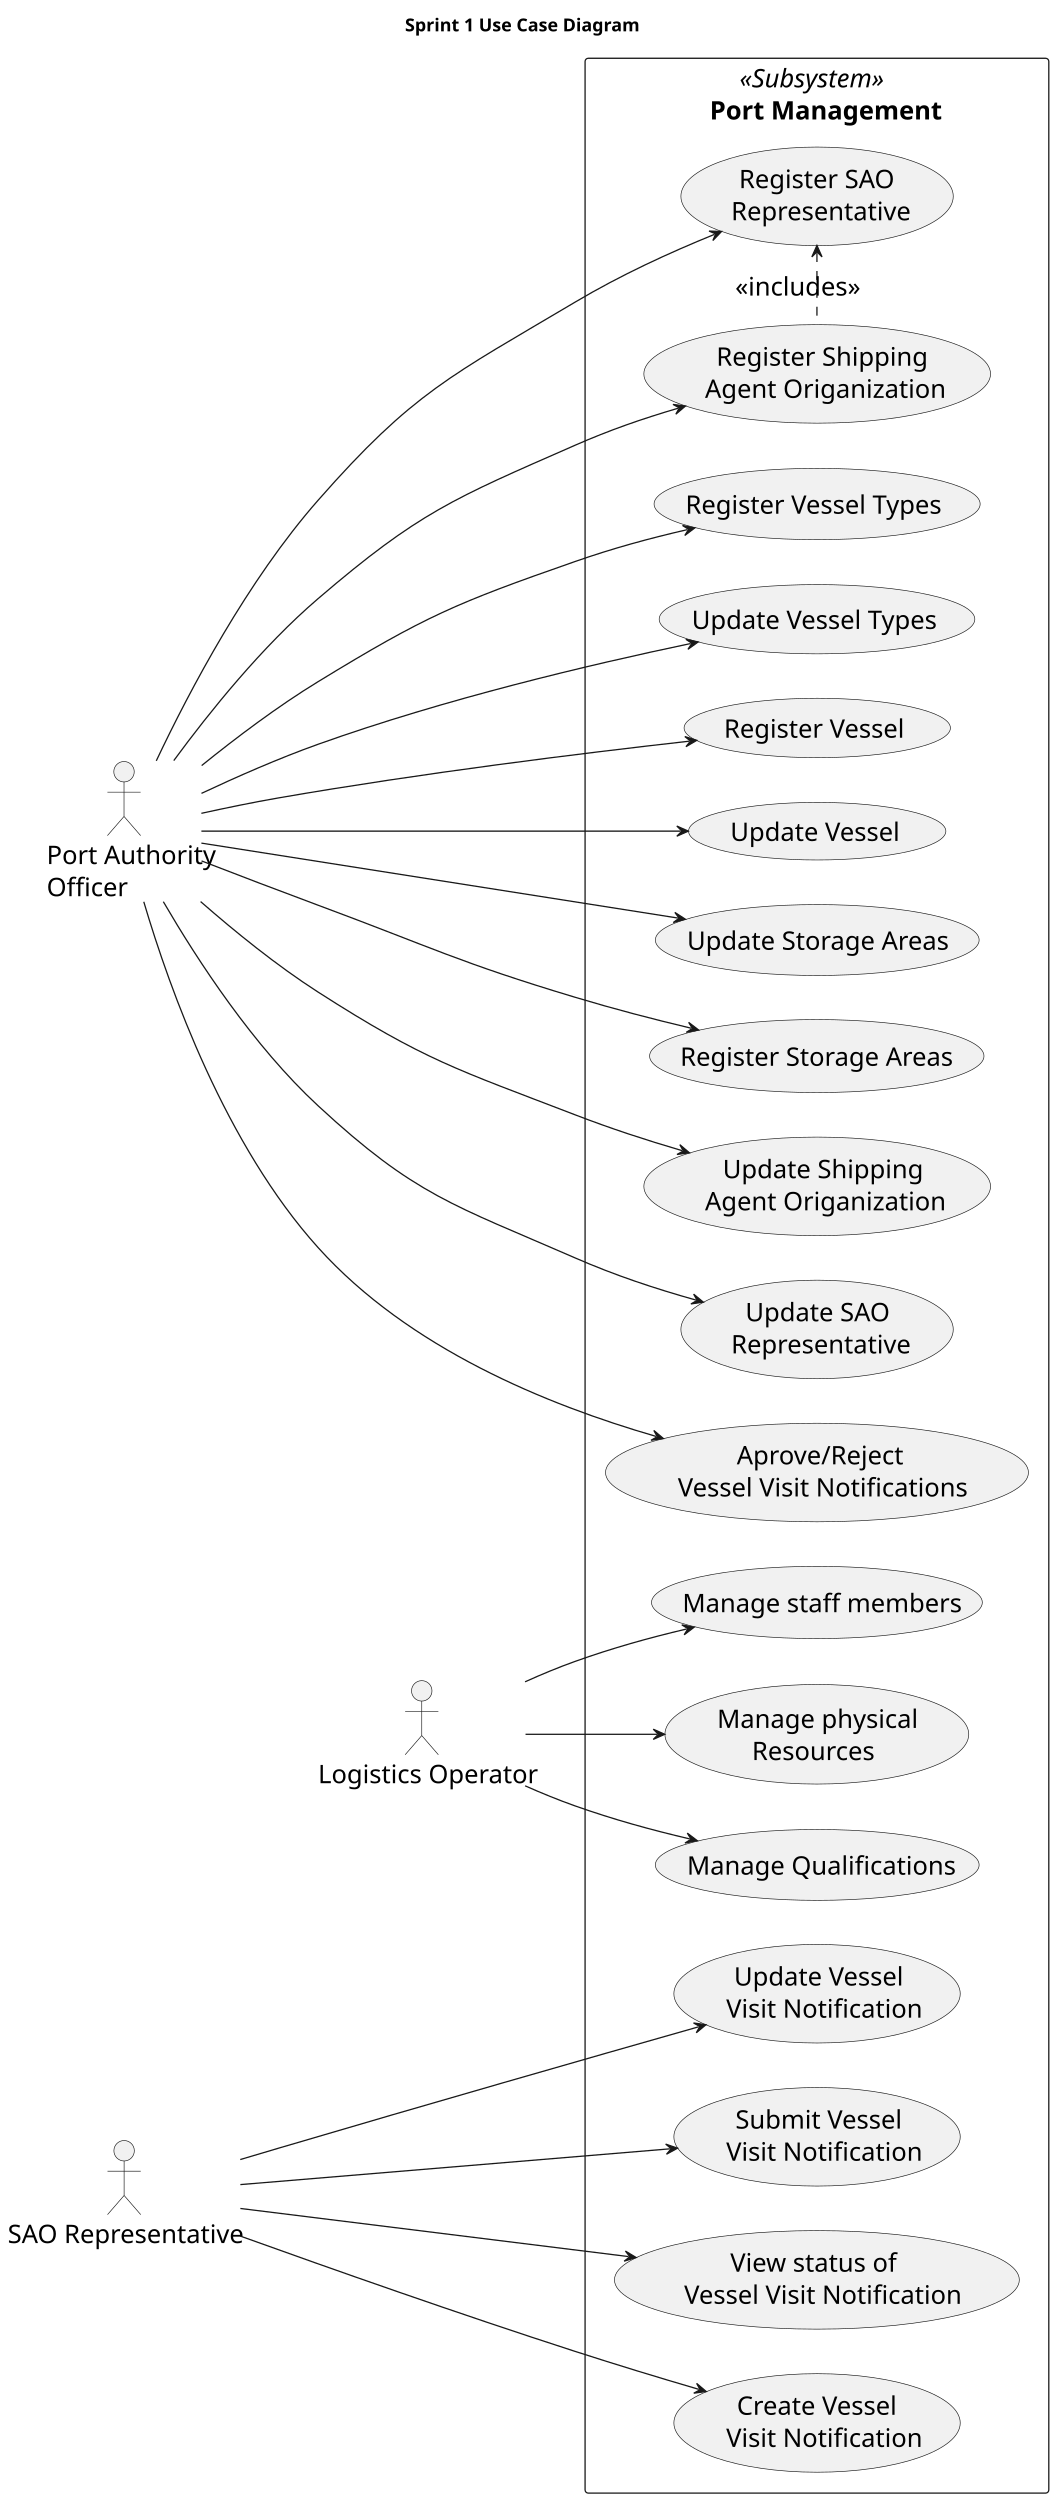
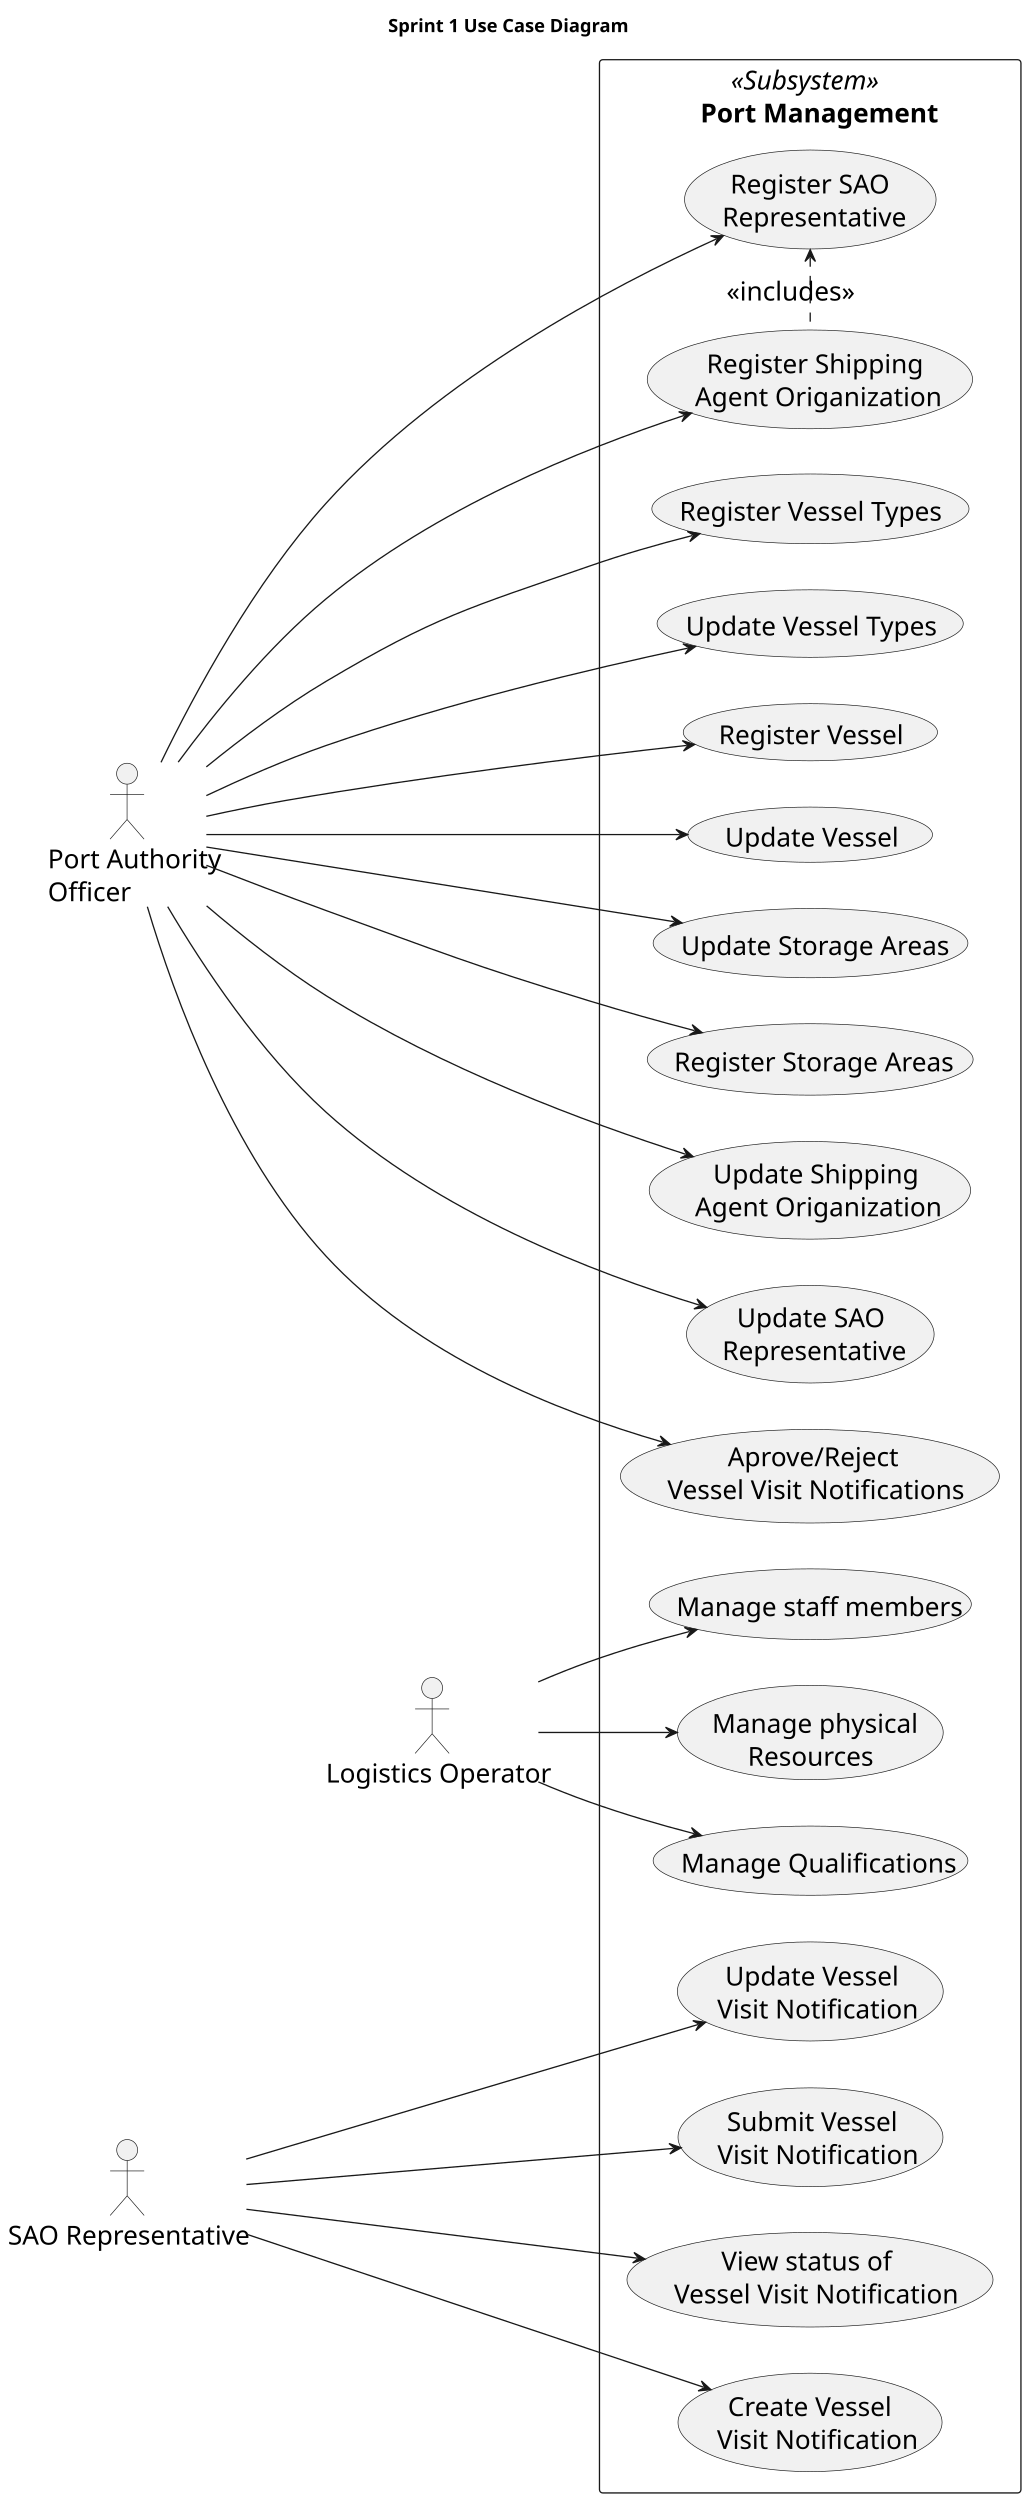
- <svg xmlns="http://www.w3.org/2000/svg" contentStyleType="text/css" data-diagram-type="DESCRIPTION" height="1957px" preserveAspectRatio="none" style="width:827px;height:1957px;background:#FFFFFF;" version="1.1" viewBox="0 0 827 1957" width="827px" zoomAndPan="magnify">
+ <svg xmlns="http://www.w3.org/2000/svg" contentStyleType="text/css" data-diagram-type="DESCRIPTION" height="1910px" preserveAspectRatio="none" style="width:786px;height:1910px;background:#FFFFFF;" version="1.1" viewBox="0 0 786 1910" width="786px" zoomAndPan="magnify">
  <defs />
  <g>
-     <text fill="#000000" font-family="sans-serif" font-size="14" font-weight="bold" lengthAdjust="spacing" textLength="178.958" x="317.021" y="24.533">Sprint 1 Use Case Diagram</text>
+     <g class="title" data-source-line="3">
+       <text fill="#000000" font-family="sans-serif" font-size="14" font-weight="bold" lengthAdjust="spacing" textLength="178.958" x="296.521" y="24.533">Sprint 1 Use Case Diagram</text>
+     </g>
    <g class="cluster" data-entity="Port Management" data-source-line="9" data-uid="ent0005" id="cluster_Port Management">
-       <rect fill="none" height="1906" rx="2.5" ry="2.5" style="stroke:#181818;stroke-width:1;" width="363" x="458" y="45.609" />
-       <text fill="#000000" font-family="sans-serif" font-size="20" font-style="italic" lengthAdjust="spacing" textLength="121.172" x="578.914" y="68.371">«Subsystem»</text>
-       <text fill="#000000" font-family="sans-serif" font-size="20" font-weight="bold" lengthAdjust="spacing" textLength="167.803" x="555.599" y="93.527">Port Management</text>
+       <rect fill="none" height="1859" rx="2.5" ry="2.5" style="stroke:#181818;stroke-width:1;" width="322" x="458" y="45.609" />
+       <text fill="#000000" font-family="sans-serif" font-size="20" font-style="italic" lengthAdjust="spacing" textLength="121.172" x="558.414" y="68.371">«Subsystem»</text>
+       <text fill="#000000" font-family="sans-serif" font-size="20" font-weight="bold" lengthAdjust="spacing" textLength="167.803" x="535.099" y="93.527">Port Management</text>
    </g>
    <g class="entity" data-entity="UC_register_vtype" data-source-line="10" data-uid="ent0006" id="entity_UC_register_vtype">
-       <ellipse cx="639.639" cy="394.537" fill="#F1F1F1" rx="127.639" ry="27.928" style="stroke:#181818;stroke-width:0.5;" />
-       <text fill="#000000" font-family="sans-serif" font-size="20" lengthAdjust="spacing" textLength="200.078" x="536.6" y="402.168">Register Vessel Types</text>
+       <ellipse cx="619.165" cy="388.742" fill="#F1F1F1" rx="121.165" ry="26.633" style="stroke:#181818;stroke-width:0.5;" />
+       <text fill="#000000" font-family="sans-serif" font-size="20" lengthAdjust="spacing" textLength="200.078" x="519.126" y="397.821">Register Vessel Types</text>
    </g>
    <g class="entity" data-entity="UC_update_vtype" data-source-line="11" data-uid="ent0007" id="entity_UC_update_vtype">
-       <ellipse cx="639.546" cy="484.719" fill="#F1F1F1" rx="123.546" ry="27.109" style="stroke:#181818;stroke-width:0.5;" />
-       <text fill="#000000" font-family="sans-serif" font-size="20" lengthAdjust="spacing" textLength="190.098" x="541.497" y="492.349">Update Vessel Types</text>
+       <ellipse cx="618.971" cy="476.404" fill="#F1F1F1" rx="116.972" ry="25.794" style="stroke:#181818;stroke-width:0.5;" />
+       <text fill="#000000" font-family="sans-serif" font-size="20" lengthAdjust="spacing" textLength="190.098" x="523.923" y="485.482">Update Vessel Types</text>
    </g>
    <g class="entity" data-entity="UC_register_vessel" data-source-line="12" data-uid="ent0008" id="entity_UC_register_vessel">
-       <ellipse cx="639.748" cy="569.859" fill="#F1F1F1" rx="104.248" ry="23.25" style="stroke:#181818;stroke-width:0.5;" />
-       <text fill="#000000" font-family="sans-serif" font-size="20" lengthAdjust="spacing" textLength="140.059" x="566.718" y="577.49">Register Vessel</text>
+       <ellipse cx="619.124" cy="559.434" fill="#F1F1F1" rx="97.124" ry="21.825" style="stroke:#181818;stroke-width:0.5;" />
+       <text fill="#000000" font-family="sans-serif" font-size="20" lengthAdjust="spacing" textLength="140.059" x="549.095" y="568.512">Register Vessel</text>
    </g>
    <g class="entity" data-entity="UC_update_vessel" data-source-line="13" data-uid="ent0009" id="entity_UC_update_vessel">
-       <ellipse cx="639.709" cy="650.651" fill="#F1F1F1" rx="100.709" ry="22.542" style="stroke:#181818;stroke-width:0.5;" />
-       <text fill="#000000" font-family="sans-serif" font-size="20" lengthAdjust="spacing" textLength="130.078" x="571.67" y="658.282">Update Vessel</text>
+       <ellipse cx="618.973" cy="637.704" fill="#F1F1F1" rx="93.473" ry="21.095" style="stroke:#181818;stroke-width:0.5;" />
+       <text fill="#000000" font-family="sans-serif" font-size="20" lengthAdjust="spacing" textLength="130.078" x="553.934" y="646.782">Update Vessel</text>
    </g>
    <g class="entity" data-entity="UC_update_sa" data-source-line="14" data-uid="ent0010" id="entity_UC_update_sa">
-       <ellipse cx="639.74" cy="735.857" fill="#F1F1F1" rx="126.74" ry="27.748" style="stroke:#181818;stroke-width:0.5;" />
-       <text fill="#000000" font-family="sans-serif" font-size="20" lengthAdjust="spacing" textLength="197.9" x="537.79" y="743.488">Update Storage Areas</text>
+       <ellipse cx="619.245" cy="720.558" fill="#F1F1F1" rx="120.245" ry="26.449" style="stroke:#181818;stroke-width:0.5;" />
+       <text fill="#000000" font-family="sans-serif" font-size="20" lengthAdjust="spacing" textLength="197.9" x="520.295" y="729.636">Update Storage Areas</text>
    </g>
    <g class="entity" data-entity="UC_register_sa" data-source-line="15" data-uid="ent0011" id="entity_UC_register_sa">
-       <ellipse cx="639.383" cy="826.686" fill="#F1F1F1" rx="130.883" ry="28.577" style="stroke:#181818;stroke-width:0.5;" />
-       <text fill="#000000" font-family="sans-serif" font-size="20" lengthAdjust="spacing" textLength="207.881" x="532.442" y="834.317">Register Storage Areas</text>
+       <ellipse cx="618.986" cy="809.407" fill="#F1F1F1" rx="124.486" ry="27.297" style="stroke:#181818;stroke-width:0.5;" />
+       <text fill="#000000" font-family="sans-serif" font-size="20" lengthAdjust="spacing" textLength="207.881" x="515.046" y="818.485">Register Storage Areas</text>
    </g>
    <g class="entity" data-entity="UC_register_SAO" data-source-line="16" data-uid="ent0012" id="entity_UC_register_SAO">
-       <ellipse cx="639.698" cy="292.686" fill="#F1F1F1" rx="135.698" ry="38.576" style="stroke:#181818;stroke-width:0.5;" />
-       <text fill="#000000" font-family="sans-serif" font-size="20" lengthAdjust="spacing" textLength="157.871" x="560.763" y="286.291">Register Shipping</text>
-       <text fill="#000000" font-family="sans-serif" font-size="20" lengthAdjust="spacing" textLength="175.664" x="551.866" y="311.447">Agent Origanization</text>
+       <ellipse cx="618.764" cy="289.841" fill="#F1F1F1" rx="124.264" ry="37.732" style="stroke:#181818;stroke-width:0.5;" />
+       <text fill="#000000" font-family="sans-serif" font-size="20" lengthAdjust="spacing" textLength="157.871" x="539.828" y="285.132">Register Shipping</text>
+       <text fill="#000000" font-family="sans-serif" font-size="20" lengthAdjust="spacing" textLength="175.664" x="530.932" y="310.288">Agent Origanization</text>
    </g>
    <g class="entity" data-entity="UC_update_SAO" data-source-line="17" data-uid="ent0013" id="entity_UC_update_SAO">
-       <ellipse cx="639.698" cy="928.686" fill="#F1F1F1" rx="135.698" ry="38.576" style="stroke:#181818;stroke-width:0.5;" />
-       <text fill="#000000" font-family="sans-serif" font-size="20" lengthAdjust="spacing" textLength="147.891" x="565.753" y="922.291">Update Shipping</text>
-       <text fill="#000000" font-family="sans-serif" font-size="20" lengthAdjust="spacing" textLength="175.664" x="551.866" y="947.447">Agent Origanization</text>
+       <ellipse cx="618.777" cy="909.415" fill="#F1F1F1" rx="122.777" ry="37.306" style="stroke:#181818;stroke-width:0.5;" />
+       <text fill="#000000" font-family="sans-serif" font-size="20" lengthAdjust="spacing" textLength="147.891" x="544.832" y="904.084">Update Shipping</text>
+       <text fill="#000000" font-family="sans-serif" font-size="20" lengthAdjust="spacing" textLength="175.664" x="530.945" y="929.24">Agent Origanization</text>
    </g>
    <g class="entity" data-entity="UC_register_sao_rep" data-source-line="18" data-uid="ent0014" id="entity_UC_register_sao_rep">
-       <ellipse cx="639.606" cy="153.686" fill="#F1F1F1" rx="106.606" ry="38.576" style="stroke:#181818;stroke-width:0.5;" />
-       <text fill="#000000" font-family="sans-serif" font-size="20" lengthAdjust="spacing" textLength="122.266" x="578.473" y="147.291">Register SAO</text>
-       <text fill="#000000" font-family="sans-serif" font-size="20" lengthAdjust="spacing" textLength="134.522" x="572.346" y="172.447">Representative</text>
+       <ellipse cx="619.076" cy="152.421" fill="#F1F1F1" rx="96.076" ry="37.812" style="stroke:#181818;stroke-width:0.5;" />
+       <text fill="#000000" font-family="sans-serif" font-size="20" lengthAdjust="spacing" textLength="122.266" x="557.943" y="147.827">Register SAO</text>
+       <text fill="#000000" font-family="sans-serif" font-size="20" lengthAdjust="spacing" textLength="134.522" x="551.815" y="172.983">Representative</text>
    </g>
    <g class="entity" data-entity="UC_update_sao_rep" data-source-line="19" data-uid="ent0015" id="entity_UC_update_sao_rep">
-       <ellipse cx="639.606" cy="1040.686" fill="#F1F1F1" rx="106.606" ry="38.576" style="stroke:#181818;stroke-width:0.5;" />
-       <text fill="#000000" font-family="sans-serif" font-size="20" lengthAdjust="spacing" textLength="112.285" x="583.464" y="1034.291">Update SAO</text>
-       <text fill="#000000" font-family="sans-serif" font-size="20" lengthAdjust="spacing" textLength="134.522" x="572.346" y="1059.447">Representative</text>
+       <ellipse cx="619.086" cy="1019.364" fill="#F1F1F1" rx="94.586" ry="37.254" style="stroke:#181818;stroke-width:0.5;" />
+       <text fill="#000000" font-family="sans-serif" font-size="20" lengthAdjust="spacing" textLength="112.285" x="562.943" y="1013.956">Update SAO</text>
+       <text fill="#000000" font-family="sans-serif" font-size="20" lengthAdjust="spacing" textLength="134.522" x="551.825" y="1039.112">Representative</text>
    </g>
    <g class="entity" data-entity="UC_review_vvn" data-source-line="20" data-uid="ent0016" id="entity_UC_review_vvn">
-       <ellipse cx="639.537" cy="1152.686" fill="#F1F1F1" rx="165.536" ry="38.576" style="stroke:#181818;stroke-width:0.5;" />
-       <text fill="#000000" font-family="sans-serif" font-size="20" lengthAdjust="spacing" textLength="125.615" x="576.729" y="1146.291">Aprove/Reject</text>
-       <text fill="#000000" font-family="sans-serif" font-size="20" lengthAdjust="spacing" textLength="217.861" x="530.606" y="1171.447">Vessel Visit Notifications</text>
+       <ellipse cx="618.78" cy="1127.852" fill="#F1F1F1" rx="144.78" ry="35.742" style="stroke:#181818;stroke-width:0.5;" />
+       <text fill="#000000" font-family="sans-serif" font-size="20" lengthAdjust="spacing" textLength="125.615" x="555.973" y="1120.154">Aprove/Reject</text>
+       <text fill="#000000" font-family="sans-serif" font-size="20" lengthAdjust="spacing" textLength="217.861" x="509.85" y="1145.31">Vessel Visit Notifications</text>
    </g>
    <g class="entity" data-entity="UC_register_vvn" data-source-line="21" data-uid="ent0017" id="entity_UC_register_vvn">
-       <ellipse cx="639.589" cy="1896.686" fill="#F1F1F1" rx="112.089" ry="38.576" style="stroke:#181818;stroke-width:0.5;" />
-       <text fill="#000000" font-family="sans-serif" font-size="20" lengthAdjust="spacing" textLength="125.615" x="576.782" y="1890.291">Create Vessel</text>
-       <text fill="#000000" font-family="sans-serif" font-size="20" lengthAdjust="spacing" textLength="142.275" x="568.452" y="1915.447">Visit Notification</text>
+       <ellipse cx="618.87" cy="1850.719" fill="#F1F1F1" rx="100.871" ry="37.61" style="stroke:#181818;stroke-width:0.5;" />
+       <text fill="#000000" font-family="sans-serif" font-size="20" lengthAdjust="spacing" textLength="125.615" x="556.063" y="1845.832">Create Vessel</text>
+       <text fill="#000000" font-family="sans-serif" font-size="20" lengthAdjust="spacing" textLength="142.275" x="547.733" y="1870.989">Visit Notification</text>
    </g>
    <g class="entity" data-entity="UC_update_vvn" data-source-line="22" data-uid="ent0018" id="entity_UC_update_vvn">
-       <ellipse cx="639.589" cy="1560.686" fill="#F1F1F1" rx="112.089" ry="38.576" style="stroke:#181818;stroke-width:0.5;" />
-       <text fill="#000000" font-family="sans-serif" font-size="20" lengthAdjust="spacing" textLength="130.078" x="574.55" y="1554.291">Update Vessel</text>
-       <text fill="#000000" font-family="sans-serif" font-size="20" lengthAdjust="spacing" textLength="142.275" x="568.452" y="1579.447">Visit Notification</text>
+       <ellipse cx="619.062" cy="1521.464" fill="#F1F1F1" rx="101.562" ry="37.854" style="stroke:#181818;stroke-width:0.5;" />
+       <text fill="#000000" font-family="sans-serif" font-size="20" lengthAdjust="spacing" textLength="130.078" x="554.023" y="1516.931">Update Vessel</text>
+       <text fill="#000000" font-family="sans-serif" font-size="20" lengthAdjust="spacing" textLength="142.275" x="547.924" y="1542.088">Visit Notification</text>
    </g>
    <g class="entity" data-entity="UC_submit_vvn" data-source-line="23" data-uid="ent0019" id="entity_UC_submit_vvn">
-       <ellipse cx="639.589" cy="1672.686" fill="#F1F1F1" rx="112.089" ry="38.576" style="stroke:#181818;stroke-width:0.5;" />
-       <text fill="#000000" font-family="sans-serif" font-size="20" lengthAdjust="spacing" textLength="127.832" x="575.673" y="1666.291">Submit Vessel</text>
-       <text fill="#000000" font-family="sans-serif" font-size="20" lengthAdjust="spacing" textLength="142.275" x="568.452" y="1691.447">Visit Notification</text>
+       <ellipse cx="619.21" cy="1632.839" fill="#F1F1F1" rx="101.21" ry="37.73" style="stroke:#181818;stroke-width:0.5;" />
+       <text fill="#000000" font-family="sans-serif" font-size="20" lengthAdjust="spacing" textLength="127.832" x="555.294" y="1628.127">Submit Vessel</text>
+       <text fill="#000000" font-family="sans-serif" font-size="20" lengthAdjust="spacing" textLength="142.275" x="548.072" y="1653.283">Visit Notification</text>
    </g>
    <g class="entity" data-entity="UC_view_vvn_status" data-source-line="24" data-uid="ent0020" id="entity_UC_view_vvn_status">
-       <ellipse cx="639.465" cy="1784.686" fill="#F1F1F1" rx="158.465" ry="38.576" style="stroke:#181818;stroke-width:0.5;" />
-       <text fill="#000000" font-family="sans-serif" font-size="20" lengthAdjust="spacing" textLength="130.059" x="571.658" y="1778.291">View  status of</text>
-       <text fill="#000000" font-family="sans-serif" font-size="20" lengthAdjust="spacing" textLength="207.861" x="535.535" y="1803.447">Vessel Visit Notification</text>
+       <ellipse cx="618.836" cy="1741.73" fill="#F1F1F1" rx="139.836" ry="36.121" style="stroke:#181818;stroke-width:0.5;" />
+       <text fill="#000000" font-family="sans-serif" font-size="20" lengthAdjust="spacing" textLength="130.059" x="551.028" y="1734.618">View  status of</text>
+       <text fill="#000000" font-family="sans-serif" font-size="20" lengthAdjust="spacing" textLength="207.861" x="514.905" y="1759.774">Vessel Visit Notification</text>
    </g>
    <g class="entity" data-entity="UC_manage_staff" data-source-line="25" data-uid="ent0021" id="entity_UC_manage_staff">
-       <ellipse cx="639.486" cy="1254.407" fill="#F1F1F1" rx="129.486" ry="28.297" style="stroke:#181818;stroke-width:0.5;" />
-       <text fill="#000000" font-family="sans-serif" font-size="20" lengthAdjust="spacing" textLength="204.531" x="534.22" y="1262.037">Manage staff members</text>
+       <ellipse cx="619.056" cy="1225.621" fill="#F1F1F1" rx="123.056" ry="27.011" style="stroke:#181818;stroke-width:0.5;" />
+       <text fill="#000000" font-family="sans-serif" font-size="20" lengthAdjust="spacing" textLength="204.531" x="516.791" y="1234.699">Manage staff members</text>
    </g>
    <g class="entity" data-entity="UC_manage_phy_res" data-source-line="26" data-uid="ent0022" id="entity_UC_manage_phy_res">
-       <ellipse cx="639.416" cy="1357.59" fill="#F1F1F1" rx="118.916" ry="38.98" style="stroke:#181818;stroke-width:0.5;" />
-       <text fill="#000000" font-family="sans-serif" font-size="20" lengthAdjust="spacing" textLength="150.088" x="561.372" y="1352.643">Manage physical</text>
-       <text fill="#000000" font-family="sans-serif" font-size="20" lengthAdjust="spacing" textLength="95.596" x="588.618" y="1377.799">Resources</text>
+       <ellipse cx="619.06" cy="1323.649" fill="#F1F1F1" rx="101.56" ry="36.039" style="stroke:#181818;stroke-width:0.5;" />
+       <text fill="#000000" font-family="sans-serif" font-size="20" lengthAdjust="spacing" textLength="150.088" x="544.016" y="1323.886">Manage physical</text>
+       <text fill="#000000" font-family="sans-serif" font-size="20" lengthAdjust="spacing" textLength="95.596" x="571.262" y="1349.043">Resources</text>
    </g>
    <g class="entity" data-entity="UC_manage_qualif" data-source-line="27" data-uid="ent0023" id="entity_UC_manage_qualif">
-       <ellipse cx="639.736" cy="1459.857" fill="#F1F1F1" rx="126.736" ry="27.747" style="stroke:#181818;stroke-width:0.5;" />
-       <text fill="#000000" font-family="sans-serif" font-size="20" lengthAdjust="spacing" textLength="197.891" x="537.791" y="1467.487">Manage Qualifications</text>
+       <ellipse cx="619.241" cy="1421.557" fill="#F1F1F1" rx="120.241" ry="26.448" style="stroke:#181818;stroke-width:0.5;" />
+       <text fill="#000000" font-family="sans-serif" font-size="20" lengthAdjust="spacing" textLength="197.891" x="520.295" y="1430.636">Manage Qualifications</text>
    </g>
    <g class="entity" data-entity="PortAuthorityOfficer" data-source-line="5" data-uid="ent0002" id="entity_PortAuthorityOfficer">
-       <ellipse cx="97.081" cy="604.109" fill="#F1F1F1" rx="8" ry="8" style="stroke:#181818;stroke-width:0.5;" />
-       <path d="M97.081,612.109 L97.081,639.109 M84.081,620.109 L110.081,620.109 M97.081,639.109 L84.081,654.109 M97.081,639.109 L110.081,654.109" fill="none" style="stroke:#181818;stroke-width:0.5;" />
-       <text fill="#000000" font-family="sans-serif" font-size="20" lengthAdjust="spacing" textLength="121.162" x="36.5" y="676.371">Port Authority</text>
-       <text fill="#000000" font-family="sans-serif" font-size="20" lengthAdjust="spacing" textLength="58.897" x="36.5" y="701.527">Officer</text>
+       <ellipse cx="97.081" cy="591.109" fill="#F1F1F1" rx="8" ry="8" style="stroke:#181818;stroke-width:0.5;" />
+       <path d="M97.081,599.109 L97.081,626.109 M84.081,607.109 L110.081,607.109 M97.081,626.109 L84.081,641.109 M97.081,626.109 L110.081,641.109" fill="none" style="stroke:#181818;stroke-width:0.5;" />
+       <text fill="#000000" font-family="sans-serif" font-size="20" lengthAdjust="spacing" textLength="121.162" x="36.5" y="663.371">Port Authority</text>
+       <text fill="#000000" font-family="sans-serif" font-size="20" lengthAdjust="spacing" textLength="58.897" x="36.5" y="688.527">Officer</text>
    </g>
    <g class="entity" data-entity="LogisticsOperator" data-source-line="6" data-uid="ent0003" id="entity_LogisticsOperator">
-       <ellipse cx="330.147" cy="1323.609" fill="#F1F1F1" rx="8" ry="8" style="stroke:#181818;stroke-width:0.5;" />
-       <path d="M330.147,1331.609 L330.147,1358.609 M317.147,1339.609 L343.147,1339.609 M330.147,1358.609 L317.147,1373.609 M330.147,1358.609 L343.147,1373.609" fill="none" style="stroke:#181818;stroke-width:0.5;" />
-       <text fill="#000000" font-family="sans-serif" font-size="20" lengthAdjust="spacing" textLength="162.295" x="249" y="1395.871">Logistics Operator</text>
+       <ellipse cx="330.147" cy="1289.609" fill="#F1F1F1" rx="8" ry="8" style="stroke:#181818;stroke-width:0.5;" />
+       <path d="M330.147,1297.609 L330.147,1324.609 M317.147,1305.609 L343.147,1305.609 M330.147,1324.609 L317.147,1339.609 M330.147,1324.609 L343.147,1339.609" fill="none" style="stroke:#181818;stroke-width:0.5;" />
+       <text fill="#000000" font-family="sans-serif" font-size="20" lengthAdjust="spacing" textLength="162.295" x="249" y="1361.871">Logistics Operator</text>
    </g>
    <g class="entity" data-entity="SAORepresentative" data-source-line="7" data-uid="ent0004" id="entity_SAORepresentative">
-       <ellipse cx="97.157" cy="1683.609" fill="#F1F1F1" rx="8" ry="8" style="stroke:#181818;stroke-width:0.5;" />
-       <path d="M97.157,1691.609 L97.157,1718.609 M84.157,1699.609 L110.157,1699.609 M97.157,1718.609 L84.157,1733.609 M97.157,1718.609 L110.157,1733.609" fill="none" style="stroke:#181818;stroke-width:0.5;" />
-       <text fill="#000000" font-family="sans-serif" font-size="20" lengthAdjust="spacing" textLength="182.315" x="6" y="1755.871">SAO Representative</text>
+       <ellipse cx="97.157" cy="1642.609" fill="#F1F1F1" rx="8" ry="8" style="stroke:#181818;stroke-width:0.5;" />
+       <path d="M97.157,1650.609 L97.157,1677.609 M84.157,1658.609 L110.157,1658.609 M97.157,1677.609 L84.157,1692.609 M97.157,1677.609 L110.157,1692.609" fill="none" style="stroke:#181818;stroke-width:0.5;" />
+       <text fill="#000000" font-family="sans-serif" font-size="20" lengthAdjust="spacing" textLength="182.315" x="6" y="1714.871">SAO Representative</text>
    </g>
    <g class="link" data-entity-1="UC_register_sao_rep" data-entity-2="UC_register_SAO" data-source-line="30" data-uid="lnk25" id="link_UC_register_sao_rep_UC_register_SAO">
-       <path d="M639.5,198.119 C639.5,217.369 639.5,234.609 639.5,253.889" fill="none" id="UC_register_sao_rep-backto-UC_register_SAO" style="stroke:#181818;stroke-width:1;stroke-dasharray:7.0,7.0;" />
-       <polygon fill="#181818" points="639.5,192.119,635.5,201.119,639.5,197.119,643.5,201.119,639.5,192.119" style="stroke:#181818;stroke-width:1;" />
-       <text fill="#000000" font-family="sans-serif" font-size="20" lengthAdjust="spacing" textLength="95.625" x="575.5" y="231.371">«includes»</text>
+       <path d="M619,196.759 C619,215.819 619,232.799 619,251.809" fill="none" id="UC_register_sao_rep-backto-UC_register_SAO" style="stroke:#181818;stroke-width:1;stroke-dasharray:7,7;" />
+       <polygon fill="#181818" points="619,190.759,615,199.759,619,195.759,623,199.759,619,190.759" style="stroke:#181818;stroke-width:1;" />
+       <text fill="#000000" font-family="sans-serif" font-size="20" lengthAdjust="spacing" textLength="95.625" x="555" y="229.621">«includes»</text>
    </g>
    <g class="link" data-entity-1="PortAuthorityOfficer" data-entity-2="UC_register_vtype" data-source-line="32" data-uid="lnk26" id="link_PortAuthorityOfficer_UC_register_vtype">
-       <path d="M157.86,599.279 C184.73,577.559 217.44,552.879 249,533.609 C333.16,482.199 356.89,472.119 450,439.609 C480.02,429.129 507.715,421.613 538.085,414.582" fill="none" id="PortAuthorityOfficer-to-UC_register_vtype" style="stroke:#181818;stroke-width:1;" />
-       <polygon fill="#181818" points="543.93,413.229,534.26,411.362,539.059,414.357,536.064,419.156,543.93,413.229" style="stroke:#181818;stroke-width:1;" />
+       <path d="M157.63,585.909 C184.46,564.119 217.21,539.489 249,520.609 C332.85,470.809 357.88,464.619 450,432.609 C477.2,423.159 501.667,416.126 528.957,409.146" fill="none" id="PortAuthorityOfficer-to-UC_register_vtype" style="stroke:#181818;stroke-width:1;" />
+       <polygon fill="#181818" points="534.77,407.659,525.059,406.014,529.926,408.898,527.042,413.765,534.77,407.659" style="stroke:#181818;stroke-width:1;" />
    </g>
    <g class="link" data-entity-1="PortAuthorityOfficer" data-entity-2="UC_update_vtype" data-source-line="33" data-uid="lnk27" id="link_PortAuthorityOfficer_UC_update_vtype">
-       <path d="M157.71,621.049 C185.1,608.189 218.27,593.579 249,582.609 C348.49,547.099 460.768,520.533 540.648,503.753" fill="none" id="PortAuthorityOfficer-to-UC_update_vtype" style="stroke:#181818;stroke-width:1;" />
-       <polygon fill="#181818" points="546.52,502.519,536.89,500.455,541.627,503.547,538.534,508.284,546.52,502.519" style="stroke:#181818;stroke-width:1;" />
+       <path d="M157.63,607.829 C185.01,594.919 218.18,580.339 249,569.609 C343.68,536.649 449.903,511.344 525.493,495.175" fill="none" id="PortAuthorityOfficer-to-UC_update_vtype" style="stroke:#181818;stroke-width:1;" />
+       <polygon fill="#181818" points="531.36,493.919,521.722,491.89,526.471,494.965,523.396,499.714,531.36,493.919" style="stroke:#181818;stroke-width:1;" />
    </g>
    <g class="link" data-entity-1="PortAuthorityOfficer" data-entity-2="UC_register_vessel" data-source-line="34" data-uid="lnk28" id="link_PortAuthorityOfficer_UC_register_vessel">
-       <path d="M157.63,636.669 C176.83,632.449 198.26,628.029 218,624.609 C330.08,605.169 454.068,589.831 539.508,580.201" fill="none" id="PortAuthorityOfficer-to-UC_register_vessel" style="stroke:#181818;stroke-width:1;" />
-       <polygon fill="#181818" points="545.47,579.529,536.079,576.563,540.501,580.089,536.975,584.512,545.47,579.529" style="stroke:#181818;stroke-width:1;" />
+       <path d="M157.62,623.659 C176.83,619.439 198.26,615.029 218,611.609 C325.13,593.069 443.467,578.566 524.717,569.486" fill="none" id="PortAuthorityOfficer-to-UC_register_vessel" style="stroke:#181818;stroke-width:1;" />
+       <polygon fill="#181818" points="530.68,568.819,521.291,565.844,525.711,569.375,522.18,573.794,530.68,568.819" style="stroke:#181818;stroke-width:1;" />
    </g>
    <g class="link" data-entity-1="PortAuthorityOfficer" data-entity-2="UC_update_vessel" data-source-line="35" data-uid="lnk29" id="link_PortAuthorityOfficer_UC_update_vessel">
-       <path d="M157.65,650.609 C249.62,650.609 421.09,650.609 532.81,650.609" fill="none" id="PortAuthorityOfficer-to-UC_update_vessel" style="stroke:#181818;stroke-width:1;" />
-       <polygon fill="#181818" points="538.81,650.609,529.81,646.609,533.81,650.609,529.81,654.609,538.81,650.609" style="stroke:#181818;stroke-width:1;" />
+       <path d="M157.65,637.609 C247.69,637.609 413.05,637.609 519.4,637.609" fill="none" id="PortAuthorityOfficer-to-UC_update_vessel" style="stroke:#181818;stroke-width:1;" />
+       <polygon fill="#181818" points="525.4,637.609,516.4,633.609,520.4,637.609,516.4,641.609,525.4,637.609" style="stroke:#181818;stroke-width:1;" />
    </g>
    <g class="link" data-entity-1="PortAuthorityOfficer" data-entity-2="UC_update_sa" data-source-line="36" data-uid="lnk30" id="link_PortAuthorityOfficer_UC_update_sa">
-       <path d="M157.65,659.989 C249,674.359 418.783,701.057 530.623,718.647" fill="none" id="PortAuthorityOfficer-to-UC_update_sa" style="stroke:#181818;stroke-width:1;" />
-       <polygon fill="#181818" points="536.55,719.579,528.281,714.23,531.611,718.803,527.038,722.133,536.55,719.579" style="stroke:#181818;stroke-width:1;" />
+       <path d="M157.65,647.129 C246.49,661.309 408.575,687.184 515.195,704.204" fill="none" id="PortAuthorityOfficer-to-UC_update_sa" style="stroke:#181818;stroke-width:1;" />
+       <polygon fill="#181818" points="521.12,705.149,512.863,699.781,516.183,704.361,511.602,707.681,521.12,705.149" style="stroke:#181818;stroke-width:1;" />
    </g>
    <g class="link" data-entity-1="PortAuthorityOfficer" data-entity-2="UC_register_sa" data-source-line="37" data-uid="lnk31" id="link_PortAuthorityOfficer_UC_register_sa">
-       <path d="M157.77,673.929 C185.47,684.639 218.85,697.419 249,708.609 C337.96,741.619 359.12,753.319 450,780.609 C481.3,790.009 510.104,797.495 541.064,804.895" fill="none" id="PortAuthorityOfficer-to-UC_register_sa" style="stroke:#181818;stroke-width:1;" />
-       <polygon fill="#181818" points="546.9,806.289,539.076,800.307,542.037,805.127,537.217,808.088,546.9,806.289" style="stroke:#181818;stroke-width:1;" />
+       <path d="M157.7,661.109 C185.39,671.859 218.78,684.619 249,695.609 C337.77,727.879 359.66,737.039 450,764.609 C478.01,773.159 503.12,780.154 530.7,787.454" fill="none" id="PortAuthorityOfficer-to-UC_register_sa" style="stroke:#181818;stroke-width:1;" />
+       <polygon fill="#181818" points="536.5,788.989,528.823,782.82,531.666,787.71,526.776,790.553,536.5,788.989" style="stroke:#181818;stroke-width:1;" />
    </g>
    <g class="link" data-entity-1="PortAuthorityOfficer" data-entity-2="UC_register_sao_rep" data-source-line="38" data-uid="lnk32" id="link_PortAuthorityOfficer_UC_register_sao_rep">
-       <path d="M122.34,595.569 C148.51,540.239 193.86,454.369 249,391.609 C323.46,306.859 353,294.209 450,236.609 C486.28,215.069 523.605,198.017 559.305,183.447" fill="none" id="PortAuthorityOfficer-to-UC_register_sao_rep" style="stroke:#181818;stroke-width:1;" />
-       <polygon fill="#181818" points="564.86,181.179,555.016,180.877,560.231,183.069,558.039,188.284,564.86,181.179" style="stroke:#181818;stroke-width:1;" />
+       <path d="M123.02,582.429 C149.33,528.239 194.44,445.099 249,384.609 C336.05,288.099 466.92,219.146 547.23,182.576" fill="none" id="PortAuthorityOfficer-to-UC_register_sao_rep" style="stroke:#181818;stroke-width:1;" />
+       <polygon fill="#181818" points="552.69,180.089,542.841,180.179,548.14,182.161,546.157,187.459,552.69,180.089" style="stroke:#181818;stroke-width:1;" />
    </g>
    <g class="link" data-entity-1="PortAuthorityOfficer" data-entity-2="UC_register_SAO" data-source-line="39" data-uid="lnk33" id="link_PortAuthorityOfficer_UC_register_SAO">
-       <path d="M136.02,595.399 C164.28,556.929 205.34,505.999 249,468.609 C328.02,400.929 354.73,390.419 450,348.609 C477.35,336.609 502.275,327.966 530.805,319.556" fill="none" id="PortAuthorityOfficer-to-UC_register_SAO" style="stroke:#181818;stroke-width:1;" />
-       <polygon fill="#181818" points="536.56,317.859,526.796,316.567,531.764,319.273,529.058,324.241,536.56,317.859" style="stroke:#181818;stroke-width:1;" />
+       <path d="M136.14,582.279 C164.3,544.119 205.2,493.939 249,457.609 C332.3,388.519 442.942,343.699 522.592,317.419" fill="none" id="PortAuthorityOfficer-to-UC_register_SAO" style="stroke:#181818;stroke-width:1;" />
+       <polygon fill="#181818" points="528.29,315.539,518.49,314.561,523.542,317.106,520.996,322.158,528.29,315.539" style="stroke:#181818;stroke-width:1;" />
    </g>
    <g class="link" data-entity-1="PortAuthorityOfficer" data-entity-2="UC_update_SAO" data-source-line="40" data-uid="lnk34" id="link_PortAuthorityOfficer_UC_update_SAO">
-       <path d="M157.03,705.759 C183.89,729.259 216.82,755.959 249,776.609 C332.32,830.069 357.6,837.069 450,872.609 C478.68,883.639 504.733,892.148 533.933,900.728" fill="none" id="PortAuthorityOfficer-to-UC_update_SAO" style="stroke:#181818;stroke-width:1;" />
-       <polygon fill="#181818" points="539.69,902.419,532.183,896.044,534.893,901.01,529.927,903.72,539.69,902.419" style="stroke:#181818;stroke-width:1;" />
+       <path d="M157.86,692.089 C184.6,714.879 217.21,740.659 249,760.609 C338.24,816.619 446.388,856.932 523.868,881.862" fill="none" id="PortAuthorityOfficer-to-UC_update_SAO" style="stroke:#181818;stroke-width:1;" />
+       <polygon fill="#181818" points="529.58,883.699,522.238,877.135,524.82,882.168,519.787,884.75,529.58,883.699" style="stroke:#181818;stroke-width:1;" />
    </g>
    <g class="link" data-entity-1="PortAuthorityOfficer" data-entity-2="UC_update_sao_rep" data-source-line="41" data-uid="lnk35" id="link_PortAuthorityOfficer_UC_update_sao_rep">
-       <path d="M127.85,705.839 C154.99,752.439 198.44,818.839 249,865.609 C325.21,936.109 354.86,943.069 450,984.609 C481.91,998.539 512.544,1008.637 544.794,1017.697" fill="none" id="PortAuthorityOfficer-to-UC_update_sao_rep" style="stroke:#181818;stroke-width:1;" />
-       <polygon fill="#181818" points="550.57,1019.319,542.987,1013.034,545.756,1017.967,540.824,1020.736,550.57,1019.319" style="stroke:#181818;stroke-width:1;" />
+       <path d="M128.11,692.689 C155.26,738.719 198.59,803.969 249,849.609 C333.84,926.419 453.623,972.393 534.183,997.053" fill="none" id="PortAuthorityOfficer-to-UC_update_sao_rep" style="stroke:#181818;stroke-width:1;" />
+       <polygon fill="#181818" points="539.92,998.809,532.485,992.35,535.139,997.346,530.143,1000,539.92,998.809" style="stroke:#181818;stroke-width:1;" />
    </g>
    <g class="link" data-entity-1="PortAuthorityOfficer" data-entity-2="UC_review_vvn" data-source-line="42" data-uid="lnk36" id="link_PortAuthorityOfficer_UC_review_vvn">
-       <path d="M112.55,705.909 C133.21,775.739 176.79,896.429 249,976.609 C320.01,1055.459 427.467,1099.458 513.577,1124.428" fill="none" id="PortAuthorityOfficer-to-UC_review_vvn" style="stroke:#181818;stroke-width:1;" />
-       <polygon fill="#181818" points="519.34,1126.099,511.81,1119.751,514.538,1124.707,509.582,1127.435,519.34,1126.099" style="stroke:#181818;stroke-width:1;" />
+       <path d="M112.58,692.739 C133.22,761.979 176.7,881.189 249,959.609 C319.02,1035.559 424.258,1077.967 506.238,1101.757" fill="none" id="PortAuthorityOfficer-to-UC_review_vvn" style="stroke:#181818;stroke-width:1;" />
+       <polygon fill="#181818" points="512,1103.429,504.471,1097.08,507.198,1102.036,502.242,1104.763,512,1103.429" style="stroke:#181818;stroke-width:1;" />
    </g>
    <g class="link" data-entity-1="SAORepresentative" data-entity-2="UC_register_vvn" data-source-line="43" data-uid="lnk37" id="link_SAORepresentative_UC_register_vvn">
-       <path d="M188.03,1750.389 C258.92,1775.879 360.37,1811.659 450,1840.609 C483.46,1851.419 514.753,1860.909 547.083,1870.399" fill="none" id="SAORepresentative-to-UC_register_vvn" style="stroke:#181818;stroke-width:1;" />
-       <polygon fill="#181818" points="552.84,1872.089,545.331,1865.716,548.042,1870.681,543.078,1873.393,552.84,1872.089" style="stroke:#181818;stroke-width:1;" />
+       <path d="M188.05,1706.839 C259.16,1730.709 360.91,1764.829 450,1794.609 C480.47,1804.799 508.368,1814.103 537.448,1823.793" fill="none" id="SAORepresentative-to-UC_register_vvn" style="stroke:#181818;stroke-width:1;" />
+       <polygon fill="#181818" points="543.14,1825.689,535.866,1819.049,538.396,1824.109,533.337,1826.639,543.14,1825.689" style="stroke:#181818;stroke-width:1;" />
    </g>
    <g class="link" data-entity-1="SAORepresentative" data-entity-2="UC_update_vvn" data-source-line="44" data-uid="lnk38" id="link_SAORepresentative_UC_update_vvn">
-       <path d="M188.07,1690.489 C198.16,1687.479 208.3,1684.469 218,1681.609 C333.66,1647.469 461.809,1610.781 546.859,1586.591" fill="none" id="SAORepresentative-to-UC_update_vvn" style="stroke:#181818;stroke-width:1;" />
-       <polygon fill="#181818" points="552.63,1584.949,542.879,1583.564,547.821,1586.317,545.068,1591.259,552.63,1584.949" style="stroke:#181818;stroke-width:1;" />
+       <path d="M188.09,1649.559 C198.18,1646.539 208.31,1643.509 218,1640.609 C329.42,1607.319 452.608,1570.707 533.298,1546.747" fill="none" id="SAORepresentative-to-UC_update_vvn" style="stroke:#181818;stroke-width:1;" />
+       <polygon fill="#181818" points="539.05,1545.039,529.284,1543.767,534.257,1546.463,531.561,1551.436,539.05,1545.039" style="stroke:#181818;stroke-width:1;" />
    </g>
    <g class="link" data-entity-1="SAORepresentative" data-entity-2="UC_submit_vvn" data-source-line="45" data-uid="lnk39" id="link_SAORepresentative_UC_submit_vvn">
-       <path d="M188.16,1710.099 C282.32,1702.259 424.031,1690.467 524.401,1682.107" fill="none" id="SAORepresentative-to-UC_submit_vvn" style="stroke:#181818;stroke-width:1;" />
-       <polygon fill="#181818" points="530.38,1681.609,521.079,1678.37,525.397,1682.024,521.743,1686.343,530.38,1681.609" style="stroke:#181818;stroke-width:1;" />
+       <path d="M188.28,1668.969 C281.06,1661.119 419.061,1649.445 514.421,1641.375" fill="none" id="SAORepresentative-to-UC_submit_vvn" style="stroke:#181818;stroke-width:1;" />
+       <polygon fill="#181818" points="520.4,1640.869,511.095,1637.642,515.418,1641.291,511.769,1645.614,520.4,1640.869" style="stroke:#181818;stroke-width:1;" />
    </g>
    <g class="link" data-entity-1="SAORepresentative" data-entity-2="UC_view_vvn_status" data-source-line="46" data-uid="lnk40" id="link_SAORepresentative_UC_view_vvn_status">
-       <path d="M188.16,1728.789 C272.64,1739.259 394.236,1754.331 492.056,1766.461" fill="none" id="SAORepresentative-to-UC_view_vvn_status" style="stroke:#181818;stroke-width:1;" />
-       <polygon fill="#181818" points="498.01,1767.199,489.571,1762.122,493.048,1766.584,488.586,1770.061,498.01,1767.199" style="stroke:#181818;stroke-width:1;" />
+       <path d="M188.28,1687.899 C272.48,1698.419 392.886,1713.475 486.826,1725.215" fill="none" id="SAORepresentative-to-UC_view_vvn_status" style="stroke:#181818;stroke-width:1;" />
+       <polygon fill="#181818" points="492.78,1725.959,484.346,1720.874,487.819,1725.339,483.353,1728.812,492.78,1725.959" style="stroke:#181818;stroke-width:1;" />
    </g>
    <g class="link" data-entity-1="LogisticsOperator" data-entity-2="UC_manage_phy_res" data-source-line="47" data-uid="lnk41" id="link_LogisticsOperator_UC_manage_phy_res">
-       <path d="M411.39,1357.609 C444.67,1357.609 477.93,1357.609 514.37,1357.609" fill="none" id="LogisticsOperator-to-UC_manage_phy_res" style="stroke:#181818;stroke-width:1;" />
-       <polygon fill="#181818" points="520.37,1357.609,511.37,1353.609,515.37,1357.609,511.37,1361.609,520.37,1357.609" style="stroke:#181818;stroke-width:1;" />
+       <path d="M411.33,1323.609 C444.24,1323.609 476.7,1323.609 511.46,1323.609" fill="none" id="LogisticsOperator-to-UC_manage_phy_res" style="stroke:#181818;stroke-width:1;" />
+       <polygon fill="#181818" points="517.46,1323.609,508.46,1319.609,512.46,1323.609,508.46,1327.609,517.46,1323.609" style="stroke:#181818;stroke-width:1;" />
    </g>
    <g class="link" data-entity-1="LogisticsOperator" data-entity-2="UC_manage_qualif" data-source-line="48" data-uid="lnk42" id="link_LogisticsOperator_UC_manage_qualif">
-       <path d="M411.06,1397.939 C423.91,1403.639 437.19,1409.079 450,1413.609 C480.65,1424.439 509.139,1432.266 540.019,1439.526" fill="none" id="LogisticsOperator-to-UC_manage_qualif" style="stroke:#181818;stroke-width:1;" />
-       <polygon fill="#181818" points="545.86,1440.899,538.014,1434.946,540.993,1439.755,536.183,1442.733,545.86,1440.899" style="stroke:#181818;stroke-width:1;" />
+       <path d="M411.28,1361.409 C424.1,1366.849 437.32,1372.119 450,1376.609 C477.61,1386.389 502.614,1393.707 530.224,1400.897" fill="none" id="LogisticsOperator-to-UC_manage_qualif" style="stroke:#181818;stroke-width:1;" />
+       <polygon fill="#181818" points="536.03,1402.409,528.328,1396.27,531.191,1401.149,526.312,1404.012,536.03,1402.409" style="stroke:#181818;stroke-width:1;" />
    </g>
    <g class="link" data-entity-1="LogisticsOperator" data-entity-2="UC_manage_staff" data-source-line="49" data-uid="lnk43" id="link_LogisticsOperator_UC_manage_staff">
-       <path d="M411.02,1316.519 C423.87,1310.729 437.16,1305.189 450,1300.609 C479.82,1289.959 507.322,1282.314 537.562,1275.144" fill="none" id="LogisticsOperator-to-UC_manage_staff" style="stroke:#181818;stroke-width:1;" />
-       <polygon fill="#181818" points="543.4,1273.759,533.72,1271.944,538.535,1274.913,535.566,1279.728,543.4,1273.759" style="stroke:#181818;stroke-width:1;" />
+       <path d="M411.22,1284.989 C424.04,1279.459 437.28,1274.129 450,1269.609 C476.42,1260.229 500.009,1253.351 526.729,1246.491" fill="none" id="LogisticsOperator-to-UC_manage_staff" style="stroke:#181818;stroke-width:1;" />
+       <polygon fill="#181818" points="532.54,1244.999,522.828,1243.363,527.697,1246.243,524.817,1251.112,532.54,1244.999" style="stroke:#181818;stroke-width:1;" />
    </g>
  </g>
</svg>
